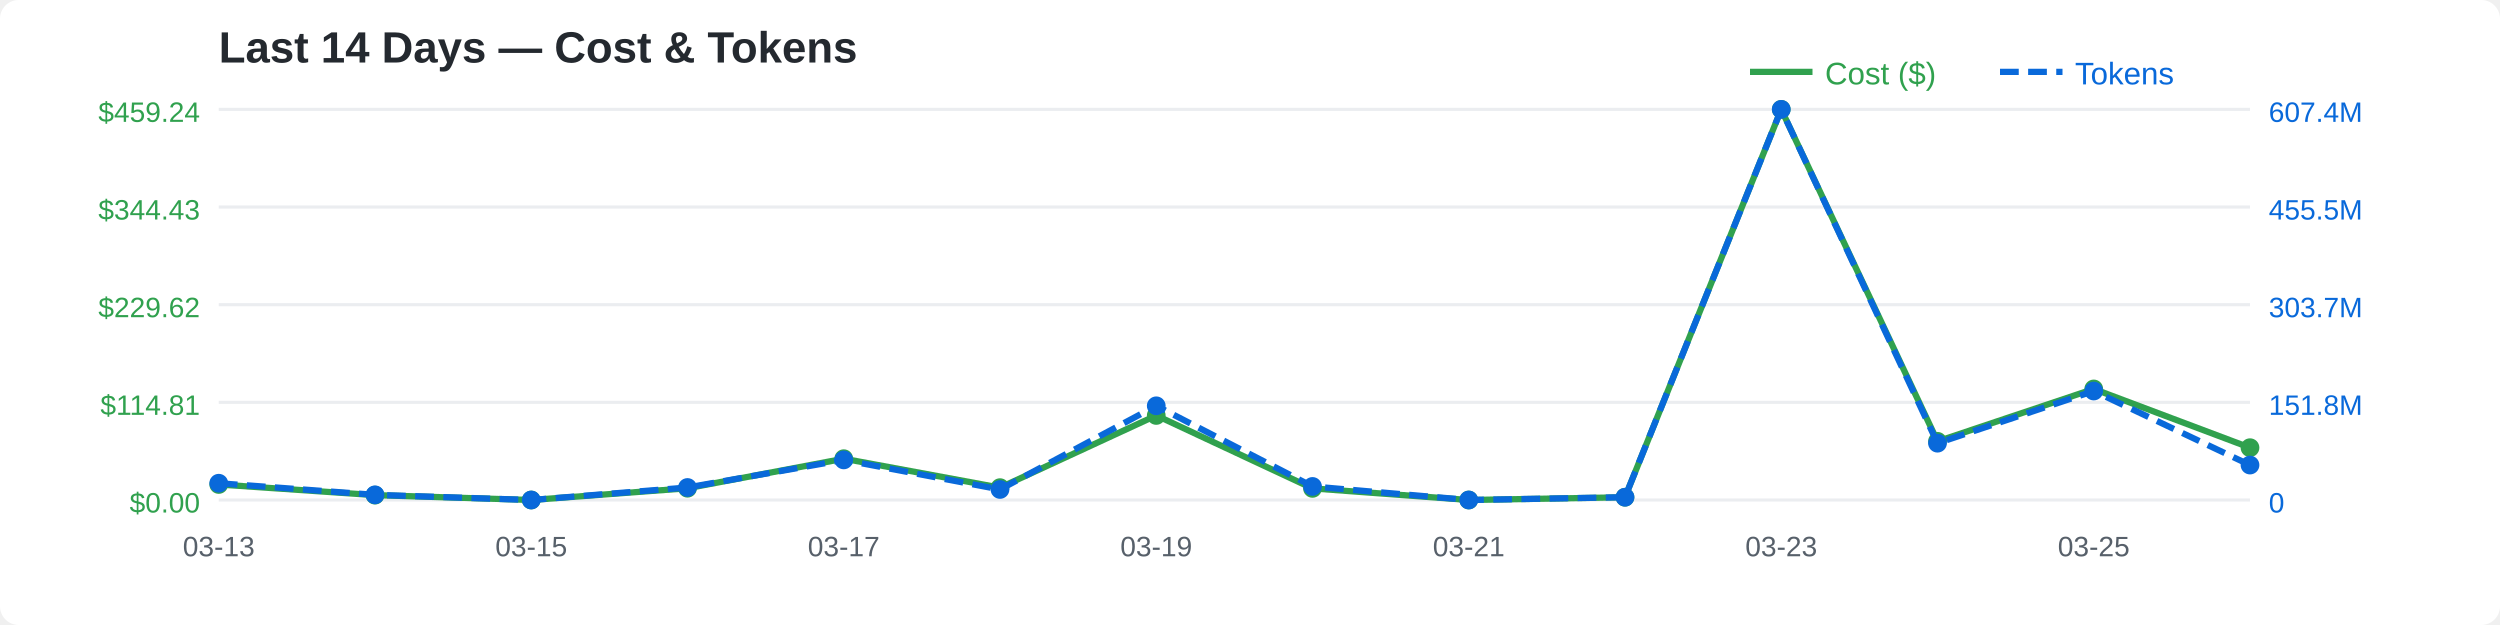
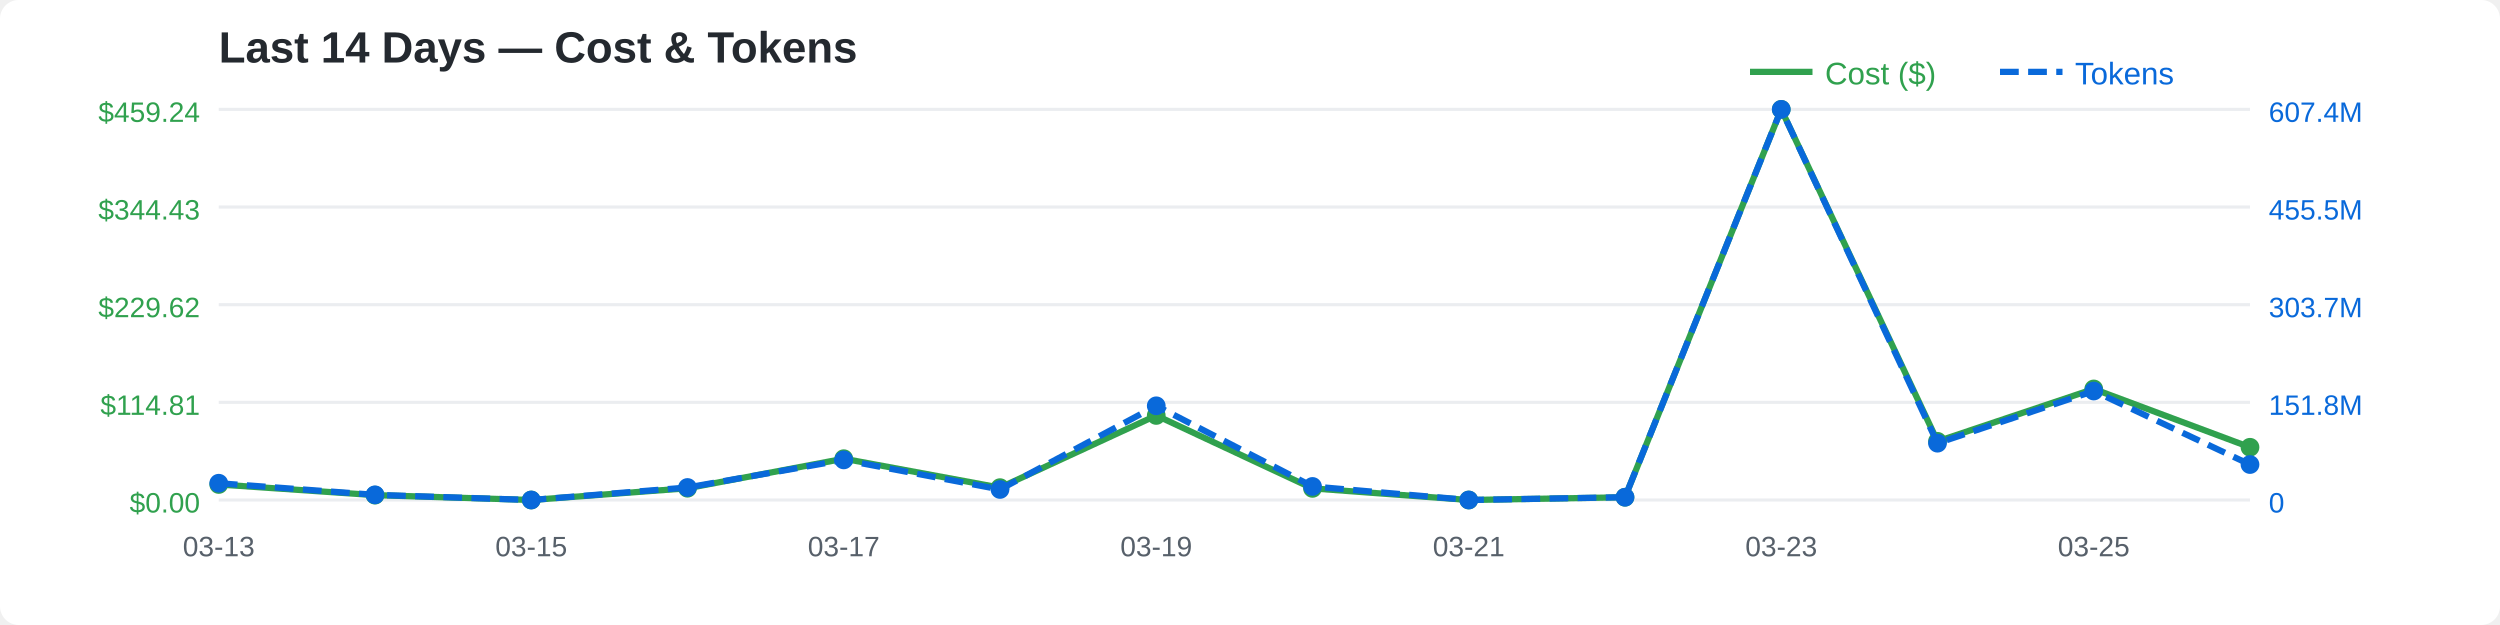
<svg xmlns="http://www.w3.org/2000/svg" width="800" height="200" viewBox="0 0 800 200">
  <rect width="800" height="200" fill="#ffffff" rx="6" />
  <text x="70" y="20" font-family="Arial, sans-serif" font-size="14" fill="#24292f" font-weight="bold">Last 14 Days — Cost &amp; Tokens</text>
  <line x1="70" y1="35.0" x2="720" y2="35.0" stroke="#ebedf0" stroke-width="1" />
  <line x1="70" y1="66.25" x2="720" y2="66.25" stroke="#ebedf0" stroke-width="1" />
  <line x1="70" y1="97.5" x2="720" y2="97.5" stroke="#ebedf0" stroke-width="1" />
  <line x1="70" y1="128.75" x2="720" y2="128.75" stroke="#ebedf0" stroke-width="1" />
  <line x1="70" y1="160.0" x2="720" y2="160.0" stroke="#ebedf0" stroke-width="1" />
  <text x="70.0" y="178" font-family="Arial, sans-serif" font-size="9" fill="#57606a" text-anchor="middle">03-13</text>
  <text x="170.0" y="178" font-family="Arial, sans-serif" font-size="9" fill="#57606a" text-anchor="middle">03-15</text>
  <text x="270.0" y="178" font-family="Arial, sans-serif" font-size="9" fill="#57606a" text-anchor="middle">03-17</text>
  <text x="370.0" y="178" font-family="Arial, sans-serif" font-size="9" fill="#57606a" text-anchor="middle">03-19</text>
  <text x="470.0" y="178" font-family="Arial, sans-serif" font-size="9" fill="#57606a" text-anchor="middle">03-21</text>
  <text x="570.0" y="178" font-family="Arial, sans-serif" font-size="9" fill="#57606a" text-anchor="middle">03-23</text>
  <text x="670.0" y="178" font-family="Arial, sans-serif" font-size="9" fill="#57606a" text-anchor="middle">03-25</text>
  <text x="64" y="39.0" font-family="Arial, sans-serif" font-size="9" fill="#30a14e" text-anchor="end">$459.24</text>
  <text x="64" y="70.25" font-family="Arial, sans-serif" font-size="9" fill="#30a14e" text-anchor="end">$344.43</text>
  <text x="64" y="101.5" font-family="Arial, sans-serif" font-size="9" fill="#30a14e" text-anchor="end">$229.62</text>
  <text x="64" y="132.75" font-family="Arial, sans-serif" font-size="9" fill="#30a14e" text-anchor="end">$114.81</text>
  <text x="64" y="164.0" font-family="Arial, sans-serif" font-size="9" fill="#30a14e" text-anchor="end">$0.00</text>
  <text x="726" y="39.0" font-family="Arial, sans-serif" font-size="9" fill="#0969da">607.4M</text>
  <text x="726" y="70.25" font-family="Arial, sans-serif" font-size="9" fill="#0969da">455.5M</text>
  <text x="726" y="101.5" font-family="Arial, sans-serif" font-size="9" fill="#0969da">303.7M</text>
  <text x="726" y="132.75" font-family="Arial, sans-serif" font-size="9" fill="#0969da">151.8M</text>
  <text x="726" y="164.0" font-family="Arial, sans-serif" font-size="9" fill="#0969da">0</text>
-   <polyline points="70.0,155.033 120.0,158.443 170.0,160.0 220.0,156.235 270.0,146.785 320.0,156.047 370.0,132.945 420.0,156.288 470.0,160.0 520.0,159.123 570.0,35.0 620.0,141.223 670.0,124.464 720.0,143.262" fill="none" stroke="#30a14e" stroke-width="2" />
+   <polyline points="70.0,155.033 120.0,158.443 170.0,160.0 220.0,156.235 270.0,146.785 320.0,156.047 370.0,132.945 420.0,156.288 470.0,160.0 520.0,159.123 570.0,35.0 620.0,141.223 670.0,124.464 720.0,143.127" fill="none" stroke="#30a14e" stroke-width="2" />
  <circle cx="70.0" cy="155.033" r="3" fill="#30a14e">
    </circle>
  <circle cx="120.0" cy="158.443" r="3" fill="#30a14e">
    </circle>
  <circle cx="170.0" cy="160.0" r="3" fill="#30a14e">
    </circle>
  <circle cx="220.0" cy="156.235" r="3" fill="#30a14e">
    </circle>
  <circle cx="270.0" cy="146.785" r="3" fill="#30a14e">
    </circle>
  <circle cx="320.0" cy="156.047" r="3" fill="#30a14e">
    </circle>
  <circle cx="370.0" cy="132.945" r="3" fill="#30a14e">
    </circle>
  <circle cx="420.0" cy="156.288" r="3" fill="#30a14e">
    </circle>
  <circle cx="470.0" cy="160.0" r="3" fill="#30a14e">
    </circle>
  <circle cx="520.0" cy="159.123" r="3" fill="#30a14e">
    </circle>
  <circle cx="570.0" cy="35.0" r="3" fill="#30a14e">
    </circle>
  <circle cx="620.0" cy="141.223" r="3" fill="#30a14e">
    </circle>
  <circle cx="670.0" cy="124.464" r="3" fill="#30a14e">
    </circle>
-   <circle cx="720.0" cy="143.262" r="3" fill="#30a14e">
+   <circle cx="720.0" cy="143.127" r="3" fill="#30a14e">
    </circle>
-   <polyline points="70.0,154.633 120.0,158.348 170.0,160.0 220.0,155.999 270.0,147.169 320.0,156.63 370.0,129.859 420.0,155.662 470.0,160.0 520.0,159.105 570.0,35.0 620.0,141.82 670.0,125.128 720.0,148.816" fill="none" stroke="#0969da" stroke-width="2" stroke-dasharray="6,3" />
+   <polyline points="70.0,154.633 120.0,158.348 170.0,160.0 220.0,155.999 270.0,147.169 320.0,156.63 370.0,129.859 420.0,155.662 470.0,160.0 520.0,159.105 570.0,35.0 620.0,141.82 670.0,125.128 720.0,148.651" fill="none" stroke="#0969da" stroke-width="2" stroke-dasharray="6,3" />
  <circle cx="70.0" cy="154.633" r="3" fill="#0969da">
    </circle>
  <circle cx="120.0" cy="158.348" r="3" fill="#0969da">
    </circle>
  <circle cx="170.0" cy="160.0" r="3" fill="#0969da">
    </circle>
  <circle cx="220.0" cy="155.999" r="3" fill="#0969da">
    </circle>
  <circle cx="270.0" cy="147.169" r="3" fill="#0969da">
    </circle>
  <circle cx="320.0" cy="156.63" r="3" fill="#0969da">
    </circle>
  <circle cx="370.0" cy="129.859" r="3" fill="#0969da">
    </circle>
  <circle cx="420.0" cy="155.662" r="3" fill="#0969da">
    </circle>
  <circle cx="470.0" cy="160.0" r="3" fill="#0969da">
    </circle>
  <circle cx="520.0" cy="159.105" r="3" fill="#0969da">
    </circle>
  <circle cx="570.0" cy="35.0" r="3" fill="#0969da">
    </circle>
  <circle cx="620.0" cy="141.82" r="3" fill="#0969da">
    </circle>
  <circle cx="670.0" cy="125.128" r="3" fill="#0969da">
    </circle>
-   <circle cx="720.0" cy="148.816" r="3" fill="#0969da">
+   <circle cx="720.0" cy="148.651" r="3" fill="#0969da">
    </circle>
  <line x1="560" y1="23" x2="580" y2="23" stroke="#30a14e" stroke-width="2" />
  <text x="584" y="27" font-family="Arial, sans-serif" font-size="10" fill="#30a14e">Cost ($)</text>
  <line x1="640" y1="23" x2="660" y2="23" stroke="#0969da" stroke-width="2" stroke-dasharray="6,3" />
  <text x="664" y="27" font-family="Arial, sans-serif" font-size="10" fill="#0969da">Tokens</text>
</svg>
